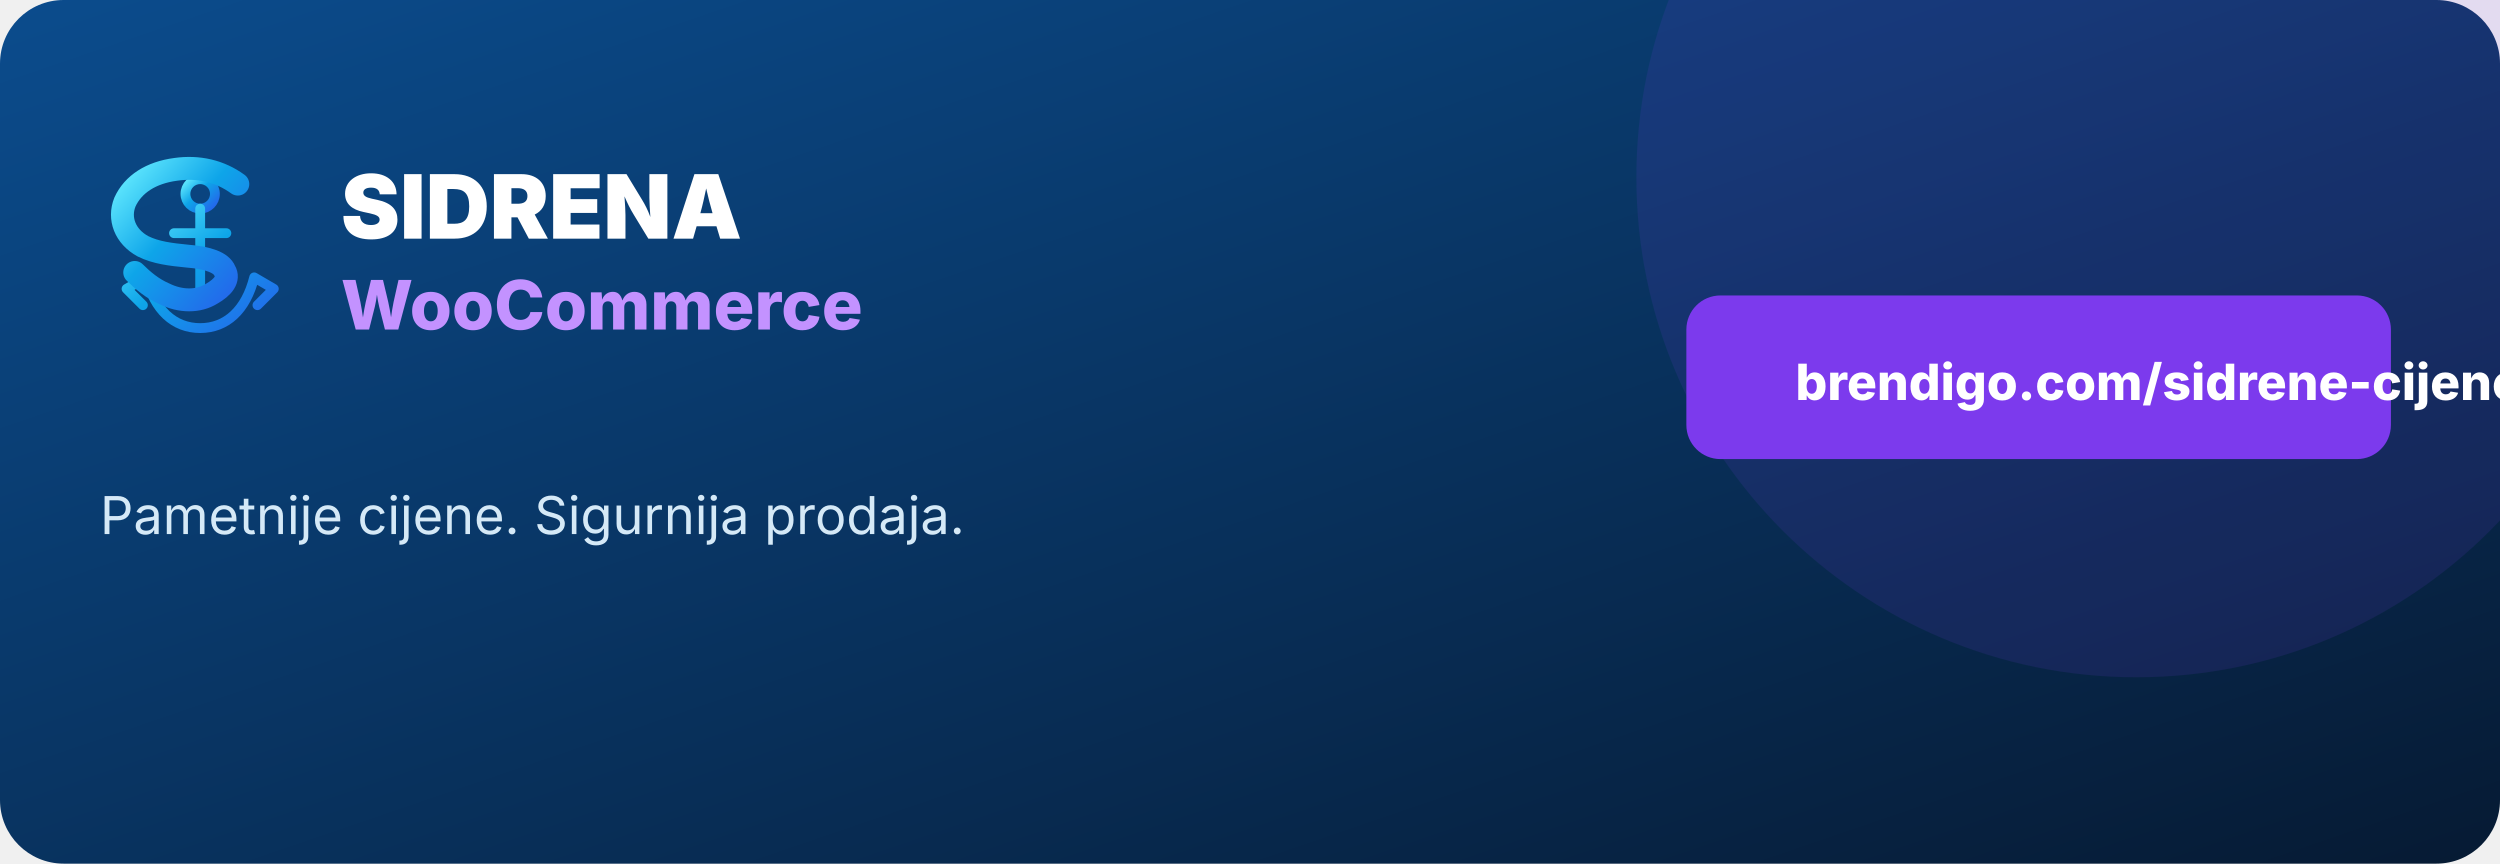
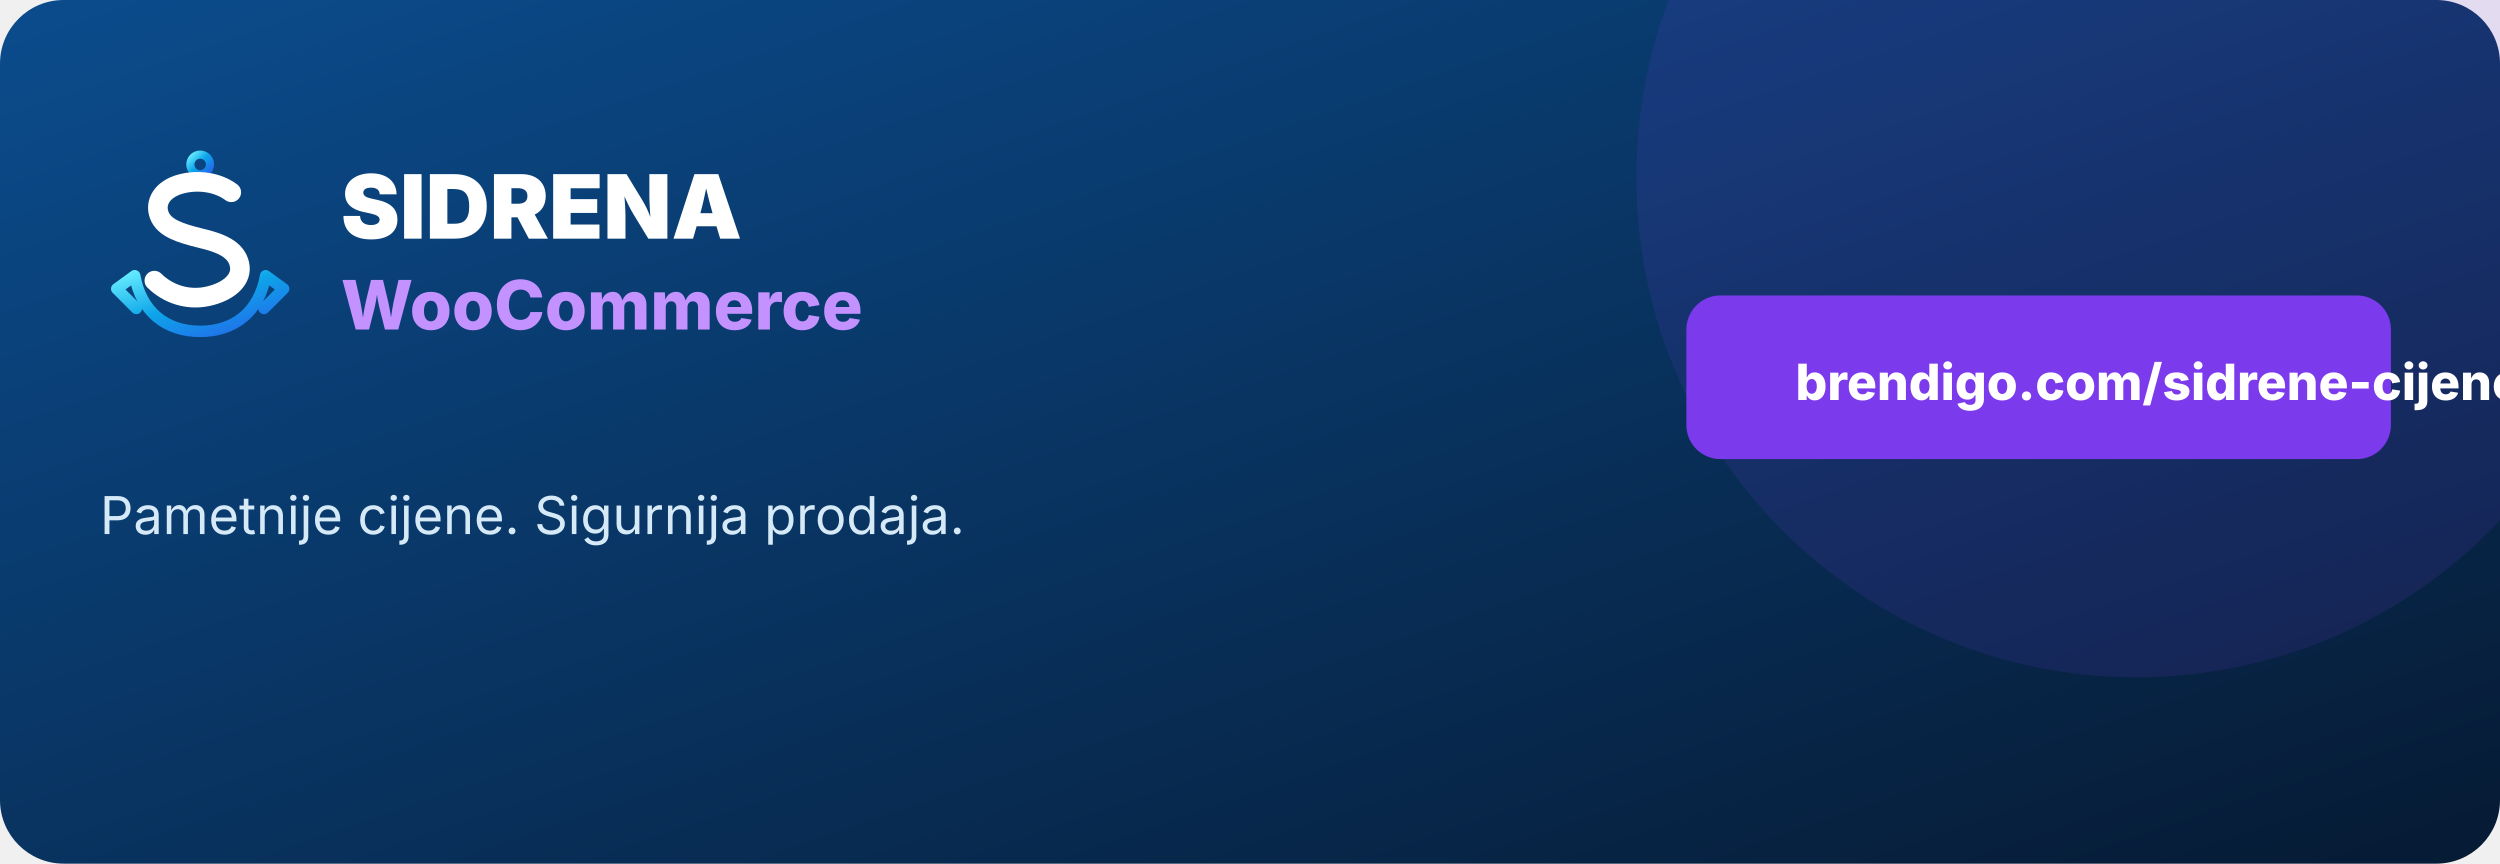
<svg xmlns="http://www.w3.org/2000/svg" viewBox="0 0 1100 380" role="img" aria-labelledby="t">
  <defs>
    <linearGradient id="n" x1="0" y1="0" x2="1" y2="1">
      <stop stop-color="#0B4C8D" />
      <stop offset="1" stop-color="#061A33" />
    </linearGradient>
    <linearGradient id="m" x1="0" y1="0" x2="1" y2="1">
      <stop stop-color="#65ECFF" />
      <stop offset=".45" stop-color="#0EA5E9" />
      <stop offset="1" stop-color="#2563EB" />
    </linearGradient>
  </defs>
  <rect width="1100" height="380" rx="28" fill="url(#n)" />
  <circle cx="940" cy="78" r="220" fill="#7C3AED" opacity=".12" />
  <g transform="translate(42 63) scale(.72)">
    <g fill="none" stroke="url(#m)" stroke-linecap="round" stroke-linejoin="round">
-       <circle cx="64" cy="31" r="9" stroke-width="6" />
-       <path d="M64 40v52M48 55h32M31 82c5 20 17 31 33 31s28-11 33-31M31 82l-12 7 10 10m68-17 12 7-10 10" stroke-width="6" />
-       <path d="M87 25c-11-8-24-11-38-9-15 2-26 9-31 20-4 10 0 21 11 27 8 4 17 5 27 6 13 1 21 4 23 9 3 5-1 10-8 14-8 5-19 5-29 0-7-3-13-8-18-13" stroke-width="14" />
+       <circle cx="64" cy="13" r="6" stroke-width="5" />
+       <path d="M64 20V104" stroke-width="8" />
+       <path d="M44 48H84" stroke-width="7" />
+       <path d="M24 81C28 103 43 115 64 115C85 115 100 103 104 81M24 81L13 89L25 101M104 81L115 89L103 101" stroke-width="7" />
    </g>
+     <path d="M83 30C75 24 63 22 52 25C41 28 36 36 39 44C42 52 52 55 64 58C77 61 86 65 88 74C90 83 82 90 71 93C57 97 44 92 36 84" fill="none" stroke="#FFFFFF" stroke-width="12" stroke-linecap="round" stroke-linejoin="round" />
  </g>
  <text x="150" y="105" fill="#fff" font-family="Inter,Segoe UI,Arial,sans-serif" font-size="39" font-weight="850">SIDRENA</text>
  <text x="150" y="145" fill="#C392FF" font-family="Inter,Segoe UI,Arial,sans-serif" font-size="30" font-weight="800">WooCommerce</text>
  <text x="44" y="235" fill="#D5E9F7" font-family="Inter,Segoe UI,Arial,sans-serif" font-size="23">Pametnije cijene. Sigurnija prodaja.</text>
  <rect x="742" y="130" width="310" height="72" rx="15" fill="#7C3AED" />
  <text x="790" y="176" fill="#fff" font-family="Inter,Segoe UI,Arial,sans-serif" font-size="22" font-weight="800">brendigo.com/sidrene-cijene</text>
</svg>
